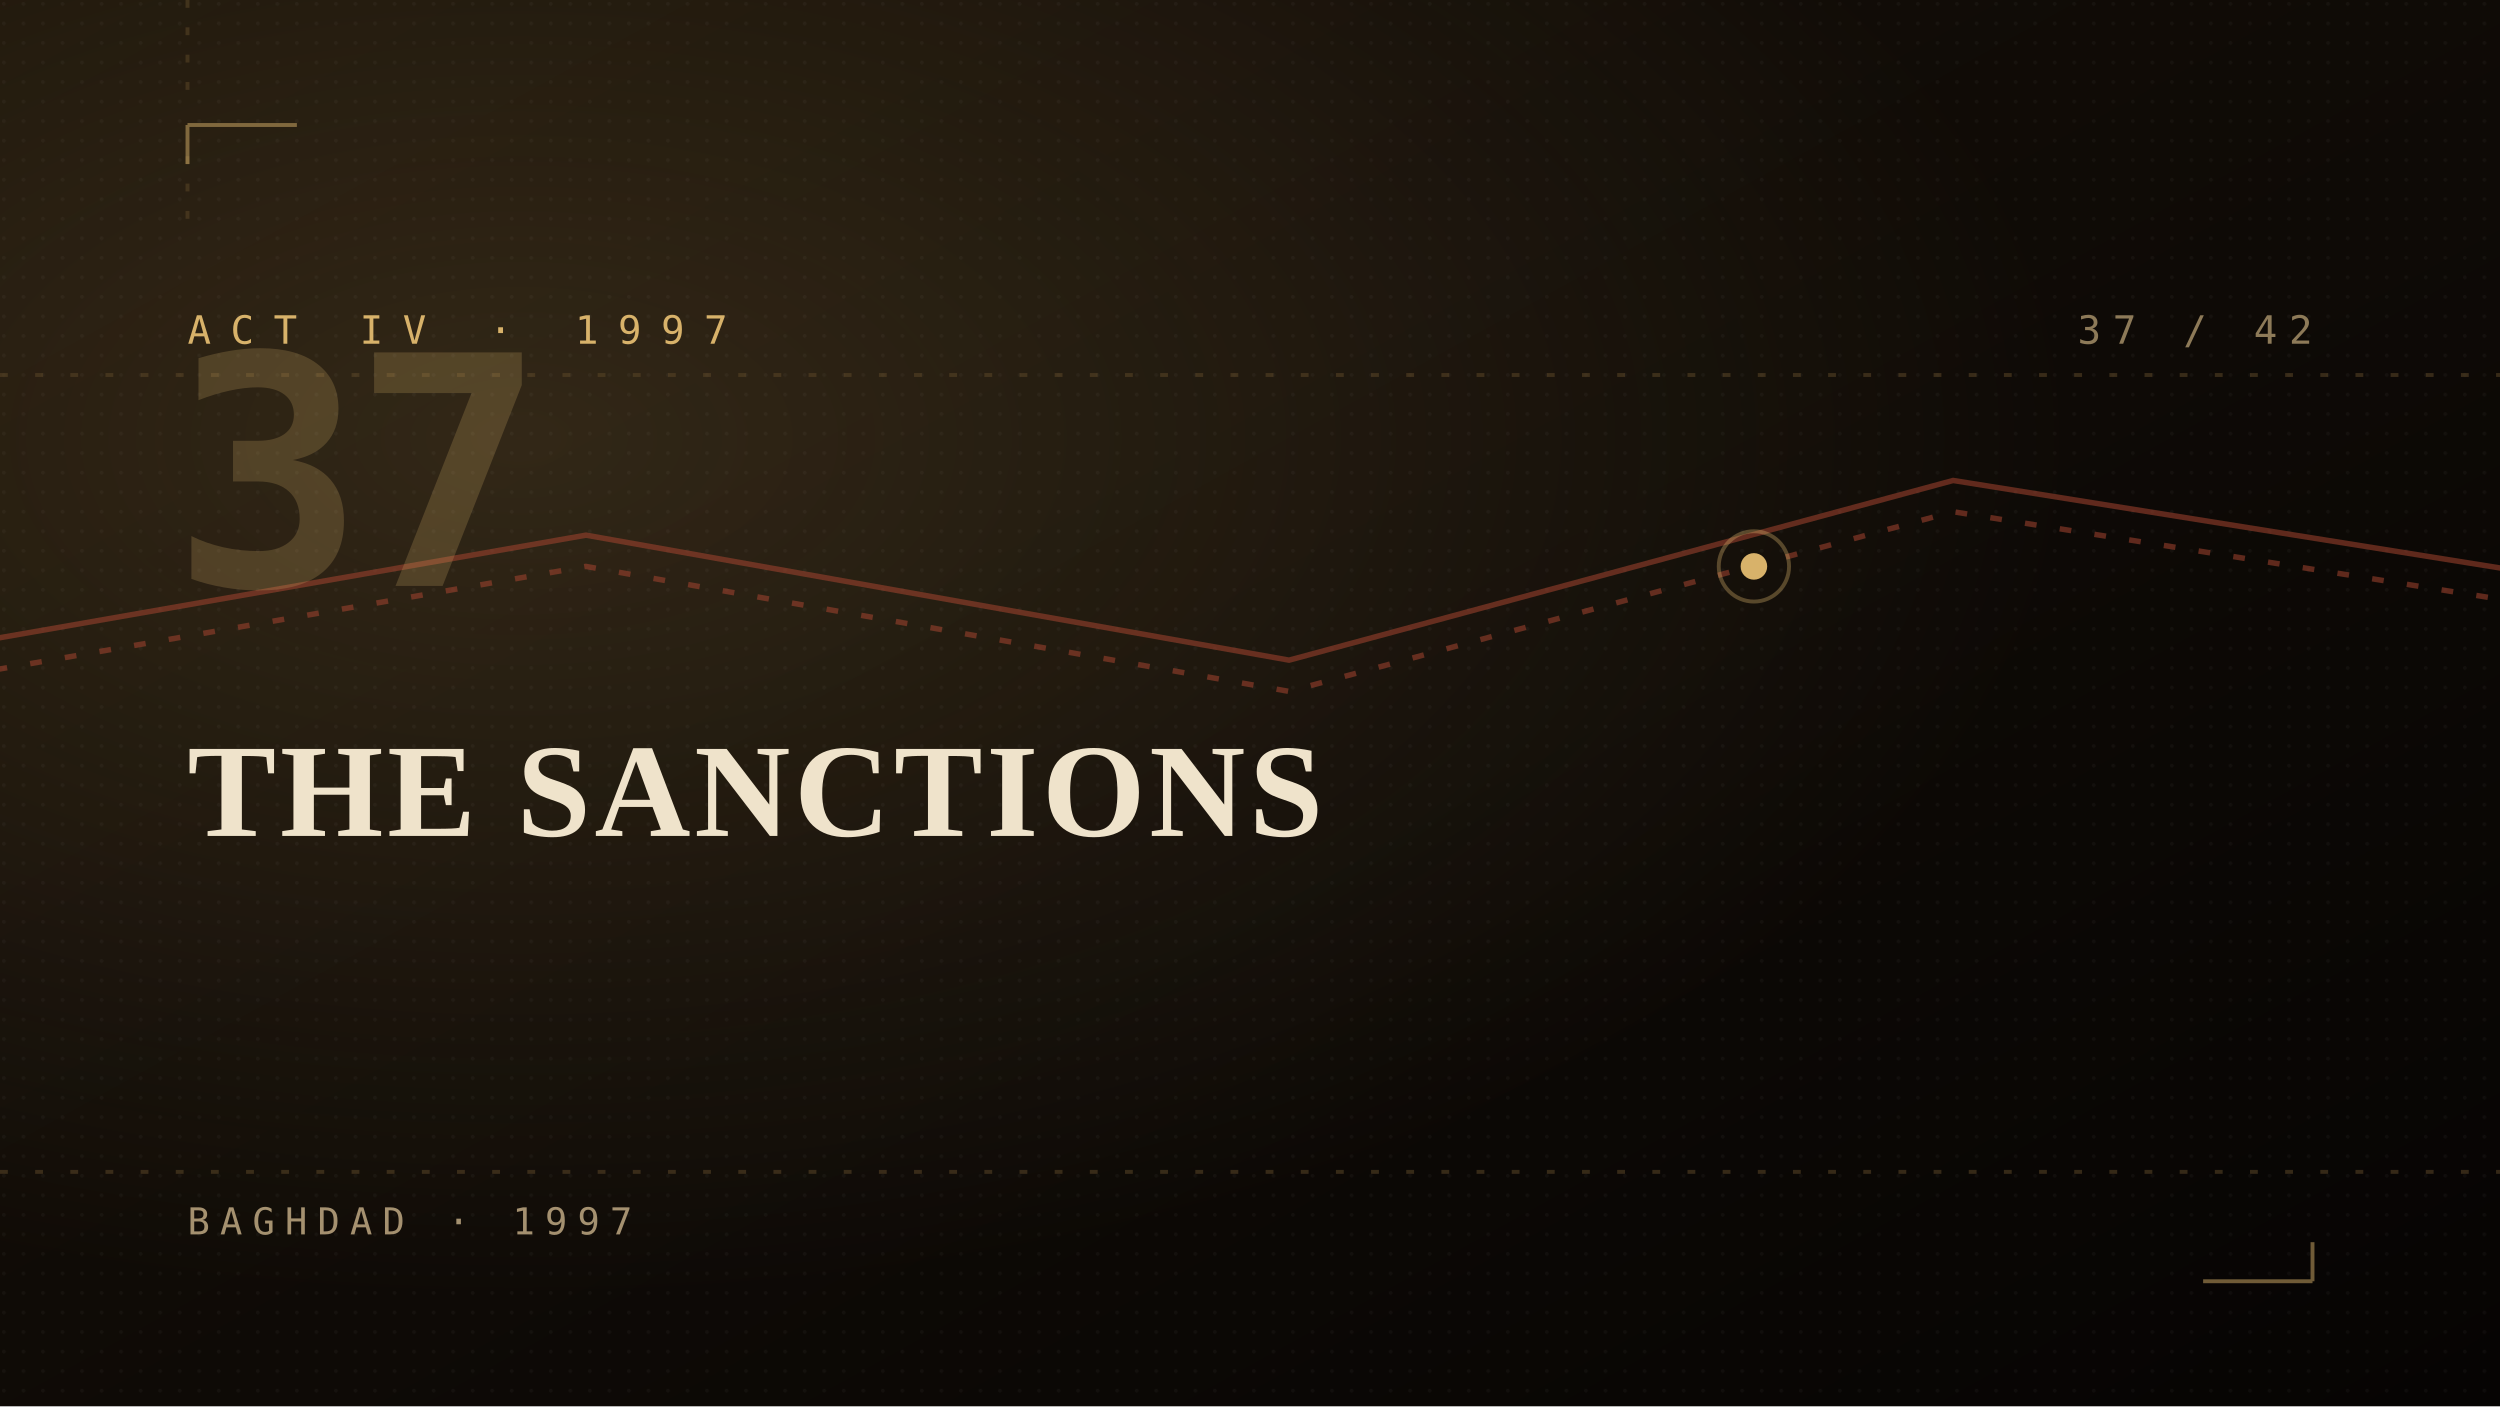
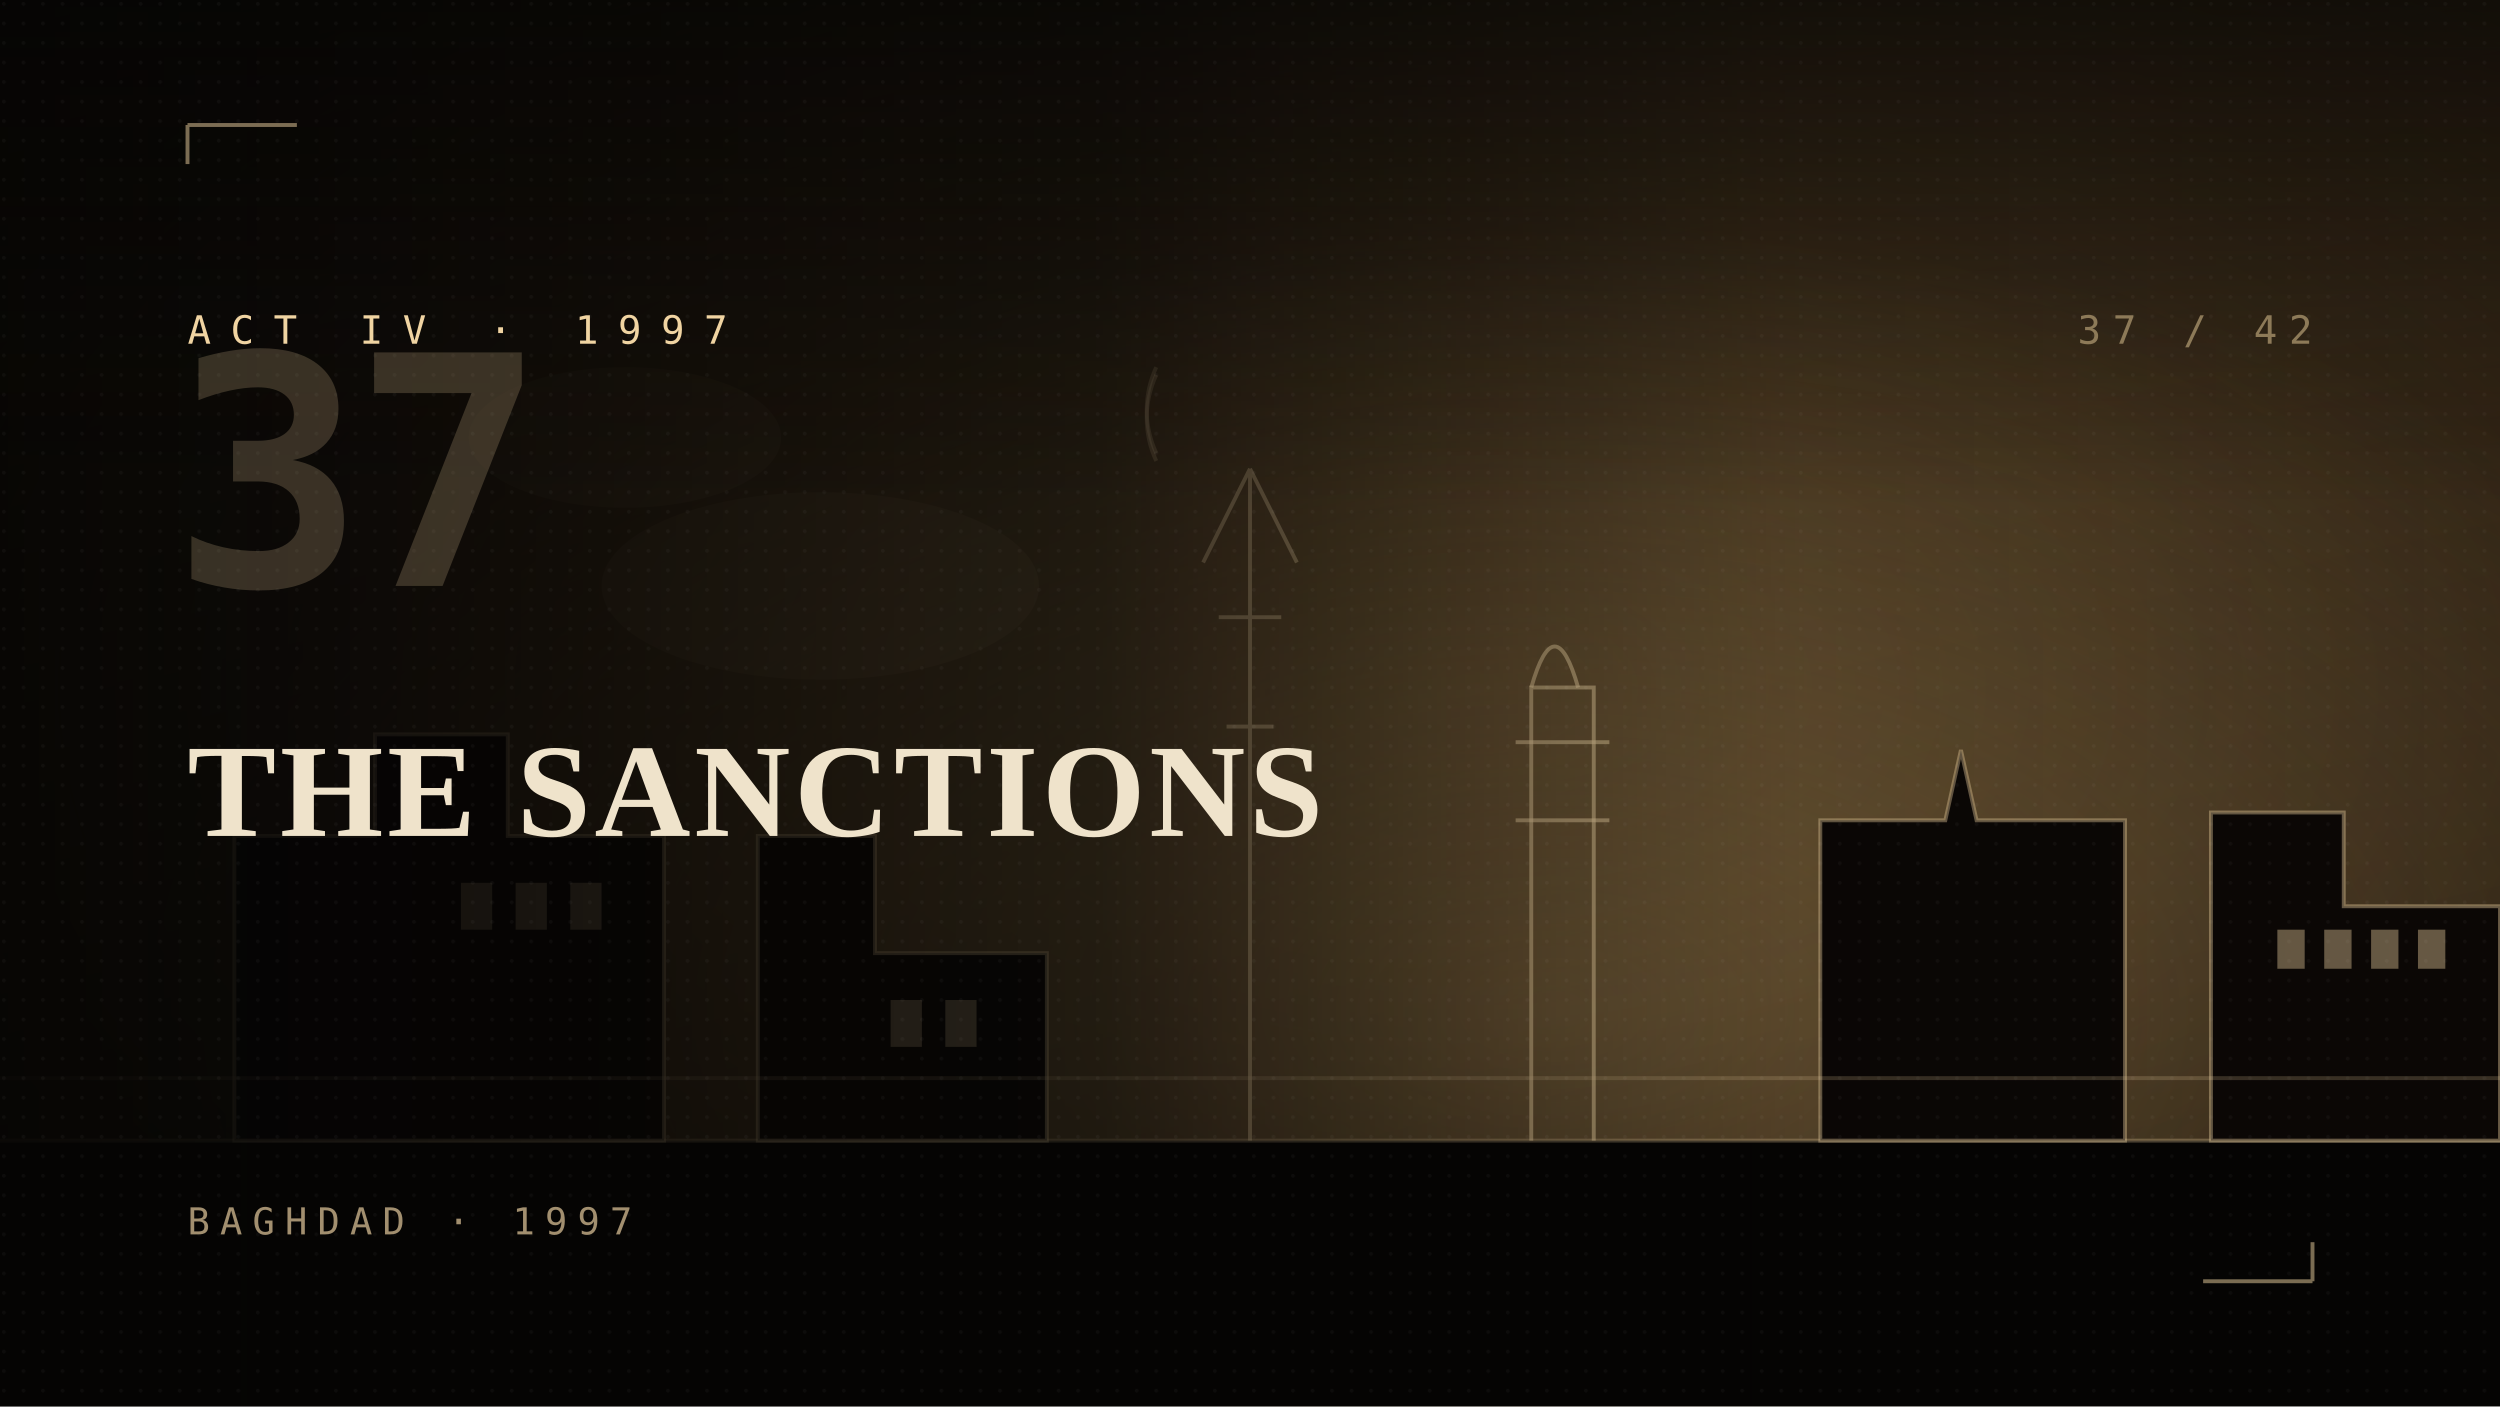
<svg xmlns="http://www.w3.org/2000/svg" width="640" height="360" viewBox="0 0 640 360" role="img" aria-labelledby="t d">
  <defs>
-     <linearGradient id="bg" x1="0" y1="0" x2="1" y2="1">
-       <stop offset="0" stop-color="#171008" />
-       <stop offset="0.55" stop-color="#0e0a06" />
-       <stop offset="1" stop-color="#060403" />
+     <linearGradient id="bg" x1="0" y1="0" x2="0.4" y2="1">
+       <stop offset="0" stop-color="#3d2d18" />
+       <stop offset="1" stop-color="#150e08" />
    </linearGradient>
-     <radialGradient id="glow" cx="21%" cy="31%" r="62%">
-       <stop offset="0" stop-color="#d8b26a" stop-opacity="0.16" />
-       <stop offset="1" stop-color="#d8b26a" stop-opacity="0" />
+     <radialGradient id="glow" cx="59%" cy="49%" r="66%">
+       <stop offset="0" stop-color="#eabf76" stop-opacity="0.2" />
+       <stop offset="1" stop-color="#eabf76" stop-opacity="0" />
+     </radialGradient>
+     <linearGradient id="scrim" x1="0" y1="0" x2="1" y2="0">
+       <stop offset="0" stop-color="#050403" stop-opacity="0.94" />
+       <stop offset="0.44" stop-color="#050403" stop-opacity="0.66" />
+       <stop offset="0.72" stop-color="#050403" stop-opacity="0.08" />
+       <stop offset="1" stop-color="#050403" stop-opacity="0" />
+     </linearGradient>
+     <linearGradient id="topscrim" x1="0" y1="0" x2="0" y2="1">
+       <stop offset="0" stop-color="#050403" stop-opacity="0.7" />
+       <stop offset="0.6" stop-color="#050403" stop-opacity="0.22" />
+       <stop offset="1" stop-color="#050403" stop-opacity="0" />
+     </linearGradient>
+     <radialGradient id="horizon" cx="62%" cy="72%" r="56%">
+       <stop offset="0" stop-color="#eabf76" stop-opacity="0.3" />
+       <stop offset="1" stop-color="#eabf76" stop-opacity="0" />
    </radialGradient>
    <pattern id="grain" width="5" height="5" patternUnits="userSpaceOnUse">
      <circle cx="1" cy="1" r="0.5" fill="#ffffff" opacity="0.035" />
    </pattern>
  </defs>
  <rect width="640" height="360" fill="url(#bg)" />
  <rect width="640" height="360" fill="url(#glow)" />
+   <rect width="640" height="360" fill="url(#horizon)" />
+   <g>
+     <g transform="translate(640 0) scale(-1 1)">
+       <path d="M0 292 H640 V360 H0 Z" fill="#050403" />
+       <path d="M0 292 H640" stroke="#f0d4a2" stroke-opacity="0.3" />
+       <g fill="#0b0705" stroke="#f0d4a2" stroke-opacity="0.4">
+         <path d="M0 292 V232 h40 v-24 h34 v84 Z" />
+         <path d="M96 292 V210 h38 l4 -18 4 18 h32 v82 Z" />
+         <path d="M372 292 V244 h44 v-30 h30 v78 Z" />
+         <path d="M470 292 V214 h40 v-26 h34 v26 h36 v78 Z" />
+       </g>
+       <g fill="#f0d4a2" opacity="0.4">
+         <rect x="14" y="238" width="7" height="10" />
+         <rect x="26" y="238" width="7" height="10" />
+         <rect x="38" y="238" width="7" height="10" />
+         <rect x="50" y="238" width="7" height="10" />
+         <rect x="486" y="226" width="8" height="12" />
+         <rect x="500" y="226" width="8" height="12" />
+         <rect x="514" y="226" width="8" height="12" />
+         <rect x="390" y="256" width="8" height="12" />
+         <rect x="404" y="256" width="8" height="12" />
+       </g>
+       <g stroke="#f0d4a2" stroke-opacity="0.55" fill="none">
+         <path d="M232 292 V176 h16 v116" />
+         <path d="M236 176 c4 -14 8 -14 12 0" />
+         <path d="M228 190 h24 M228 210 h24" />
+       </g>
+       <g stroke="#f0d4a2" stroke-opacity="0.5" fill="none">
+         <path d="M320 292 V120 M320 120 l-12 24 M320 120 l12 24 M312 158 h16 M314 186 h12" />
+       </g>
+       <g fill="none" stroke="#f0d4a2" stroke-opacity="0.3">
+         <path d="M296 118 a26 26 0 0 1 0 -22" transform="rotate(180 320 106)" />
+         <path d="M344 118 a26 26 0 0 0 0 -22" />
+       </g>
+       <g fill="#f0d4a2" opacity="0.08">
+         <ellipse cx="430" cy="150" rx="56" ry="24" />
+         <ellipse cx="480" cy="112" rx="40" ry="18" />
+       </g>
+       <g stroke="#f0d4a2" stroke-opacity="0.2">
+         <path d="M0 276 H640" />
+       </g>
+     </g>
+   </g>
+   <rect width="640" height="360" fill="url(#scrim)" />
+   <rect width="640" height="130" fill="url(#topscrim)" />
  <rect width="640" height="360" fill="url(#grain)" />
-   <g stroke="#5a4526" stroke-width="1" opacity="0.55">
-     <path d="M0 96 H640" stroke-dasharray="2 7" />
-     <path d="M0 300 H640" stroke-dasharray="2 7" />
-     <path d="M48 0 V24 M48 40 V56" stroke-dasharray="2 5" />
-   </g>
-   <g fill="none" stroke="#a4442f" stroke-width="1.4" opacity="0.55">
-     <path d="M-10 165 L150 137 L330 169 L500 123 L650 147" />
-     <path d="M-10 173 L150 145 L330 177 L500 131 L650 155" stroke-dasharray="3 6" />
-   </g>
-   <circle cx="449" cy="145" r="3.4" fill="#d8b26a" />
-   <circle cx="449" cy="145" r="9" fill="none" stroke="#d8b26a" stroke-opacity="0.35" />
-   <text x="48" y="88" font-family="'JetBrains Mono',Consolas,monospace" font-size="10" fill="#d8b26a" letter-spacing="5">ACT IV · 1997</text>
+   <text x="48" y="88" font-family="'JetBrains Mono',Consolas,monospace" font-size="10" fill="#f0d4a2" letter-spacing="5">ACT IV · 1997</text>
  <text x="592" y="88" text-anchor="end" font-family="'JetBrains Mono',Consolas,monospace" font-size="10" fill="#8d7a58" letter-spacing="3">37 / 42</text>
-   <text x="44" y="150" font-family="'JetBrains Mono',Consolas,monospace" font-size="82" font-weight="700" fill="#d8b26a" opacity="0.22" letter-spacing="-3">37</text>
+   <text x="44" y="150" font-family="'JetBrains Mono',Consolas,monospace" font-size="82" font-weight="700" fill="#f0d4a2" opacity="0.2" letter-spacing="-3">37</text>
  <text x="48" y="214" font-family="Georgia,'Times New Roman',serif" font-size="34" font-weight="700" fill="#efe3cb" letter-spacing="1">THE SANCTIONS</text>
  <text x="48" y="316" font-family="'JetBrains Mono',Consolas,monospace" font-size="9.5" fill="#c9b18a" opacity="0.8" letter-spacing="2.6">BAGHDAD · 1997</text>
-   <g stroke="#d8b26a" stroke-opacity="0.5" stroke-width="1">
+   <g stroke="#f0d4a2" stroke-opacity="0.5" stroke-width="1">
    <path d="M48 32 h28 M48 32 v10" />
    <path d="M592 328 h-28 M592 328 v-10" />
  </g>
</svg>
